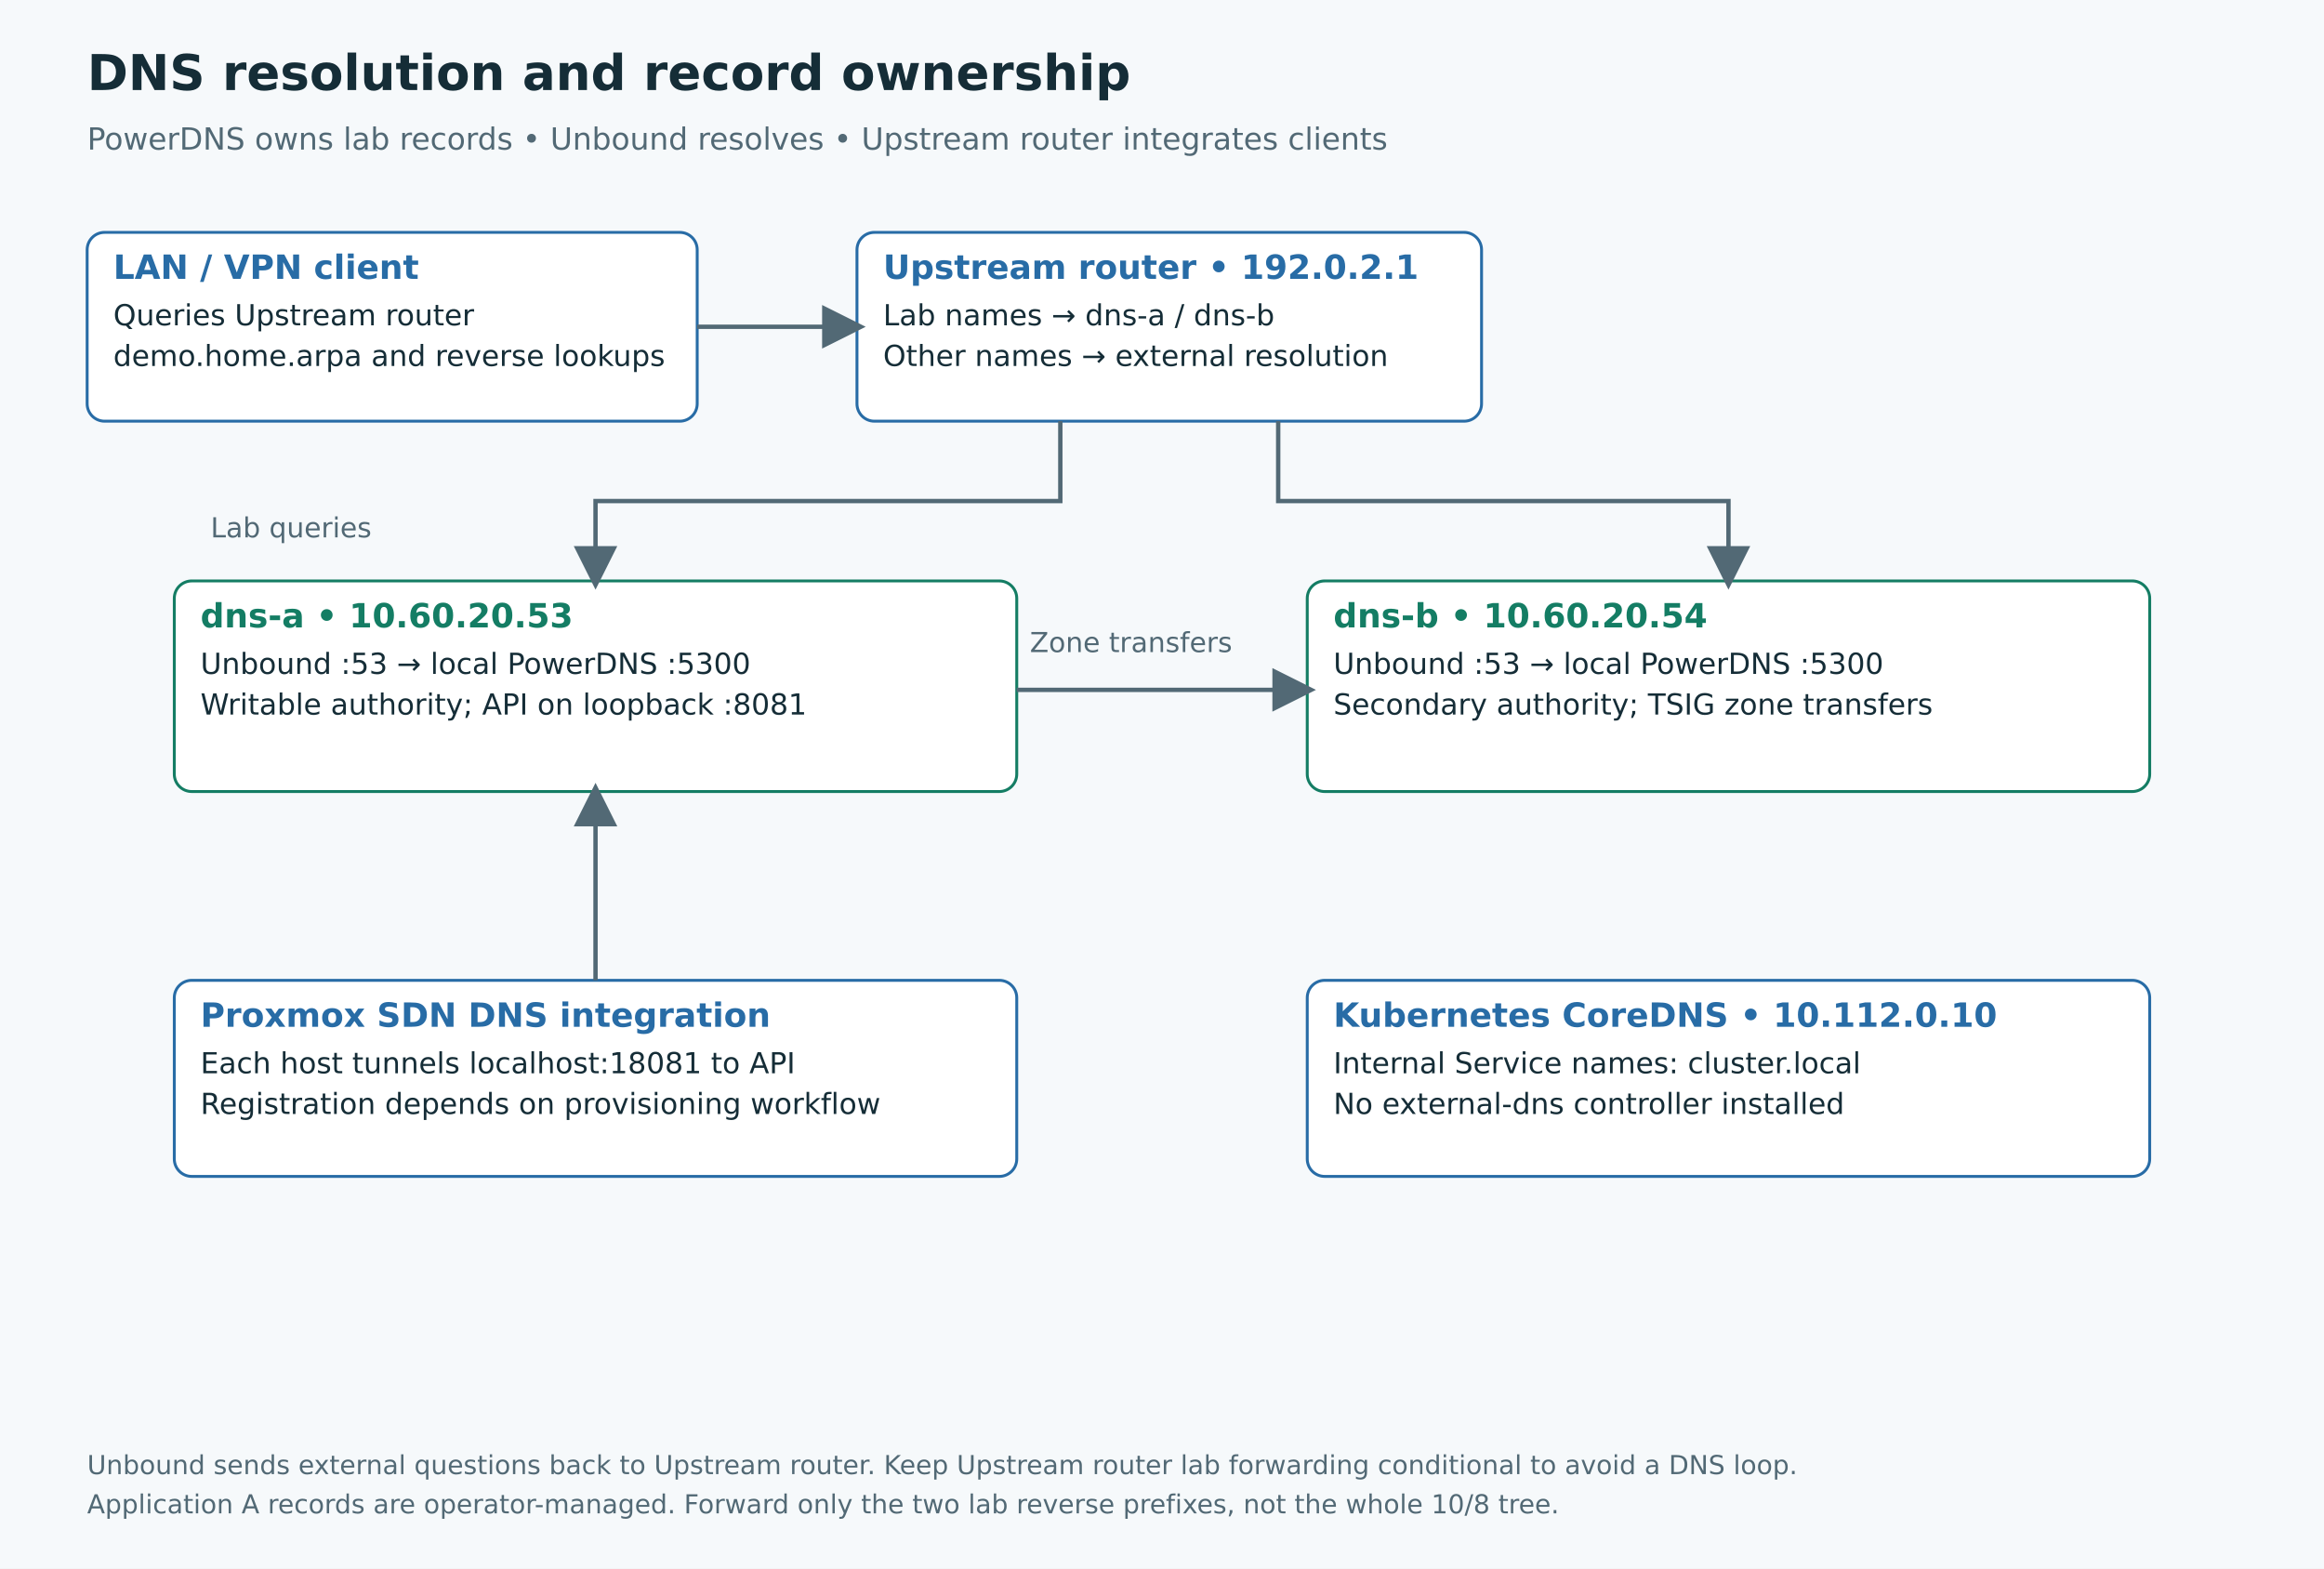
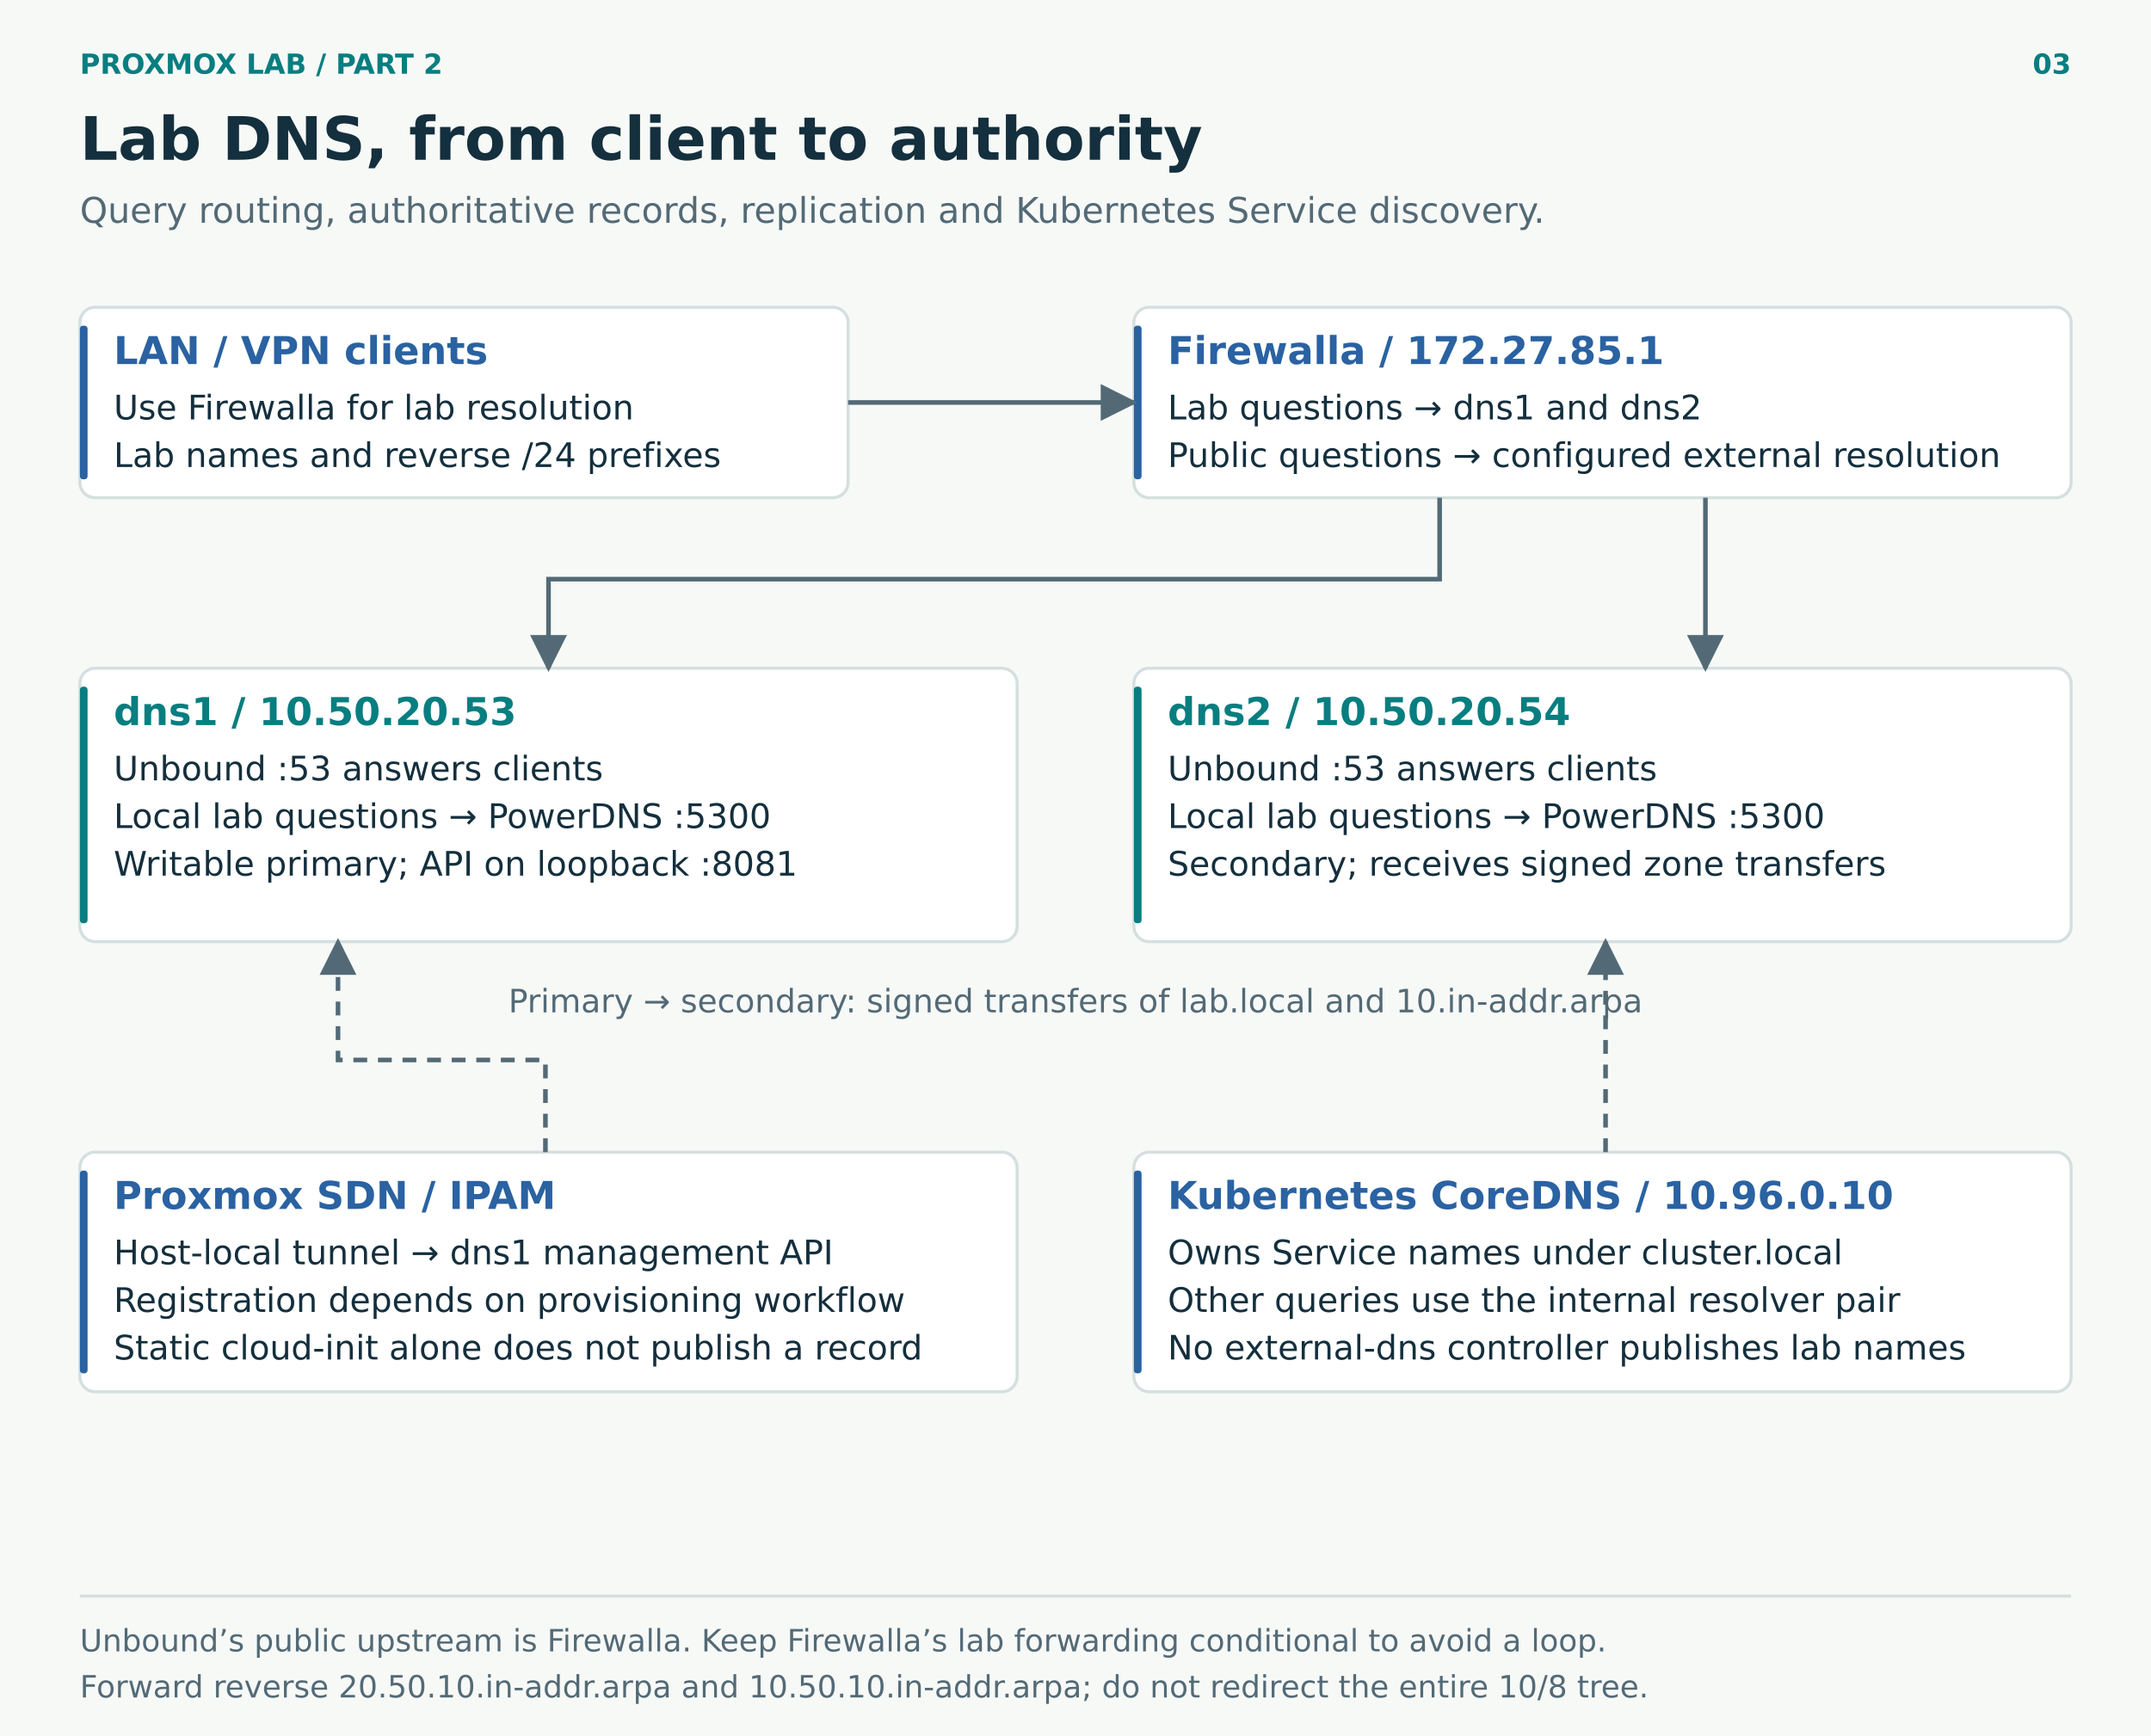
- <svg xmlns="http://www.w3.org/2000/svg" width="1600" height="1080" viewBox="0 0 1600 1080">
+ <svg xmlns="http://www.w3.org/2000/svg" width="1400" height="1130" viewBox="0 0 1400 1130" role="img">
  <defs>
-     <marker id="arrow" markerWidth="10" markerHeight="10" refX="8" refY="5" orient="auto-start-reverse">
-       <path d="M0,0 L10,5 L0,10" fill="#526975" />
+     <marker id="arr" viewBox="0 0 10 10" refX="9" refY="5" markerWidth="8" markerHeight="8" orient="auto-start-reverse">
+       <path d="M0 0L10 5L0 10Z" fill="#536a76" />
    </marker>
  </defs>
-   <rect width="1600" height="1080" fill="#f6f9fb" />
-   <text x="60" y="62" font-family="DejaVu Sans, sans-serif" font-size="34" fill="#152d37" font-weight="700" text-anchor="start">DNS resolution and record ownership</text>
-   <text x="60" y="103" font-family="DejaVu Sans, sans-serif" font-size="21" fill="#526975" font-weight="400" text-anchor="start">PowerDNS owns lab records • Unbound resolves • Upstream router integrates clients</text>
-   <rect x="60" y="160" width="420" height="130" rx="12" fill="white" stroke="#286ca6" stroke-width="2" />
-   <text x="78" y="192" font-family="DejaVu Sans, sans-serif" font-size="23" fill="#286ca6" font-weight="700" text-anchor="start">LAN / VPN client</text>
-   <text x="78" y="224" font-family="DejaVu Sans, sans-serif" font-size="20" fill="#152d37" font-weight="400" text-anchor="start">Queries Upstream router</text>
-   <text x="78" y="252" font-family="DejaVu Sans, sans-serif" font-size="20" fill="#152d37" font-weight="400" text-anchor="start">demo.home.arpa and reverse lookups</text>
-   <rect x="590" y="160" width="430" height="130" rx="12" fill="white" stroke="#286ca6" stroke-width="2" />
-   <text x="608" y="192" font-family="DejaVu Sans, sans-serif" font-size="23" fill="#286ca6" font-weight="700" text-anchor="start">Upstream router • 192.0.2.1</text>
-   <text x="608" y="224" font-family="DejaVu Sans, sans-serif" font-size="20" fill="#152d37" font-weight="400" text-anchor="start">Lab names → dns-a / dns-b</text>
-   <text x="608" y="252" font-family="DejaVu Sans, sans-serif" font-size="20" fill="#152d37" font-weight="400" text-anchor="start">Other names → external resolution</text>
-   <polyline points="480,225 590,225" fill="none" stroke="#526975" stroke-width="3" marker-end="url(#arrow)" />
-   <rect x="120" y="400" width="580" height="145" rx="12" fill="white" stroke="#147d64" stroke-width="2" />
-   <text x="138" y="432" font-family="DejaVu Sans, sans-serif" font-size="23" fill="#147d64" font-weight="700" text-anchor="start">dns-a • 10.60.20.53</text>
-   <text x="138" y="464" font-family="DejaVu Sans, sans-serif" font-size="20" fill="#152d37" font-weight="400" text-anchor="start">Unbound :53 → local PowerDNS :5300</text>
-   <text x="138" y="492" font-family="DejaVu Sans, sans-serif" font-size="20" fill="#152d37" font-weight="400" text-anchor="start">Writable authority; API on loopback :8081</text>
-   <rect x="900" y="400" width="580" height="145" rx="12" fill="white" stroke="#147d64" stroke-width="2" />
-   <text x="918" y="432" font-family="DejaVu Sans, sans-serif" font-size="23" fill="#147d64" font-weight="700" text-anchor="start">dns-b • 10.60.20.54</text>
-   <text x="918" y="464" font-family="DejaVu Sans, sans-serif" font-size="20" fill="#152d37" font-weight="400" text-anchor="start">Unbound :53 → local PowerDNS :5300</text>
-   <text x="918" y="492" font-family="DejaVu Sans, sans-serif" font-size="20" fill="#152d37" font-weight="400" text-anchor="start">Secondary authority; TSIG zone transfers</text>
-   <polyline points="730,290 730,345 410,345 410,400" fill="none" stroke="#526975" stroke-width="3" marker-end="url(#arrow)" />
-   <text x="145" y="370" font-family="DejaVu Sans, sans-serif" font-size="19" fill="#526975" font-weight="400" text-anchor="start">Lab queries</text>
-   <polyline points="880,290 880,345 1190,345 1190,400" fill="none" stroke="#526975" stroke-width="3" marker-end="url(#arrow)" />
-   <polyline points="700,475 900,475" fill="none" stroke="#526975" stroke-width="3" marker-end="url(#arrow)" />
-   <text x="709" y="449" font-family="DejaVu Sans, sans-serif" font-size="19" fill="#526975" font-weight="400" text-anchor="start">Zone transfers</text>
-   <rect x="120" y="675" width="580" height="135" rx="12" fill="white" stroke="#286ca6" stroke-width="2" />
-   <text x="138" y="707" font-family="DejaVu Sans, sans-serif" font-size="23" fill="#286ca6" font-weight="700" text-anchor="start">Proxmox SDN DNS integration</text>
-   <text x="138" y="739" font-family="DejaVu Sans, sans-serif" font-size="20" fill="#152d37" font-weight="400" text-anchor="start">Each host tunnels localhost:18081 to API</text>
-   <text x="138" y="767" font-family="DejaVu Sans, sans-serif" font-size="20" fill="#152d37" font-weight="400" text-anchor="start">Registration depends on provisioning workflow</text>
-   <polyline points="410,675 410,545" fill="none" stroke="#526975" stroke-width="3" marker-end="url(#arrow)" />
-   <rect x="900" y="675" width="580" height="135" rx="12" fill="white" stroke="#286ca6" stroke-width="2" />
-   <text x="918" y="707" font-family="DejaVu Sans, sans-serif" font-size="23" fill="#286ca6" font-weight="700" text-anchor="start">Kubernetes CoreDNS • 10.112.0.10</text>
-   <text x="918" y="739" font-family="DejaVu Sans, sans-serif" font-size="20" fill="#152d37" font-weight="400" text-anchor="start">Internal Service names: cluster.local</text>
-   <text x="918" y="767" font-family="DejaVu Sans, sans-serif" font-size="20" fill="#152d37" font-weight="400" text-anchor="start">No external-dns controller installed</text>
-   <text x="60" y="1015" font-family="DejaVu Sans, sans-serif" font-size="18" fill="#526975" font-weight="400" text-anchor="start">Unbound sends external questions back to Upstream router. Keep Upstream router lab forwarding conditional to avoid a DNS loop.</text>
-   <text x="60" y="1042" font-family="DejaVu Sans, sans-serif" font-size="18" fill="#526975" font-weight="400" text-anchor="start">Application A records are operator-managed. Forward only the two lab reverse prefixes, not the whole 10/8 tree.</text>
+   <rect width="1400" height="1130" fill="#f7f9f7" />
+   <text x="52" y="48" font-family="DejaVu Sans,sans-serif" font-size="18" font-weight="700" fill="#087e80" text-anchor="start">PROXMOX LAB  /  PART 2</text>
+   <text x="1348" y="48" font-family="DejaVu Sans,sans-serif" font-size="18" font-weight="700" fill="#087e80" text-anchor="end">03</text>
+   <text x="52" y="104" font-family="DejaVu Sans,sans-serif" font-size="39" font-weight="700" fill="#142f3d" text-anchor="start">Lab DNS, from client to authority</text>
+   <text x="52" y="145" font-family="DejaVu Sans,sans-serif" font-size="23" font-weight="400" fill="#536a76" text-anchor="start">Query routing, authoritative records, replication and Kubernetes Service discovery.</text>
+   <rect x="52" y="200" width="500" height="124" rx="10" fill="white" stroke="#d5dfdf" stroke-width="2" />
+   <rect x="52" y="212" width="5" height="100" rx="2" fill="#2a62a2" />
+   <text x="74" y="237" font-family="DejaVu Sans,sans-serif" font-size="25" font-weight="700" fill="#2a62a2" text-anchor="start">LAN / VPN clients</text>
+   <text x="74" y="273" font-family="DejaVu Sans,sans-serif" font-size="22" font-weight="400" fill="#142f3d" text-anchor="start">Use Firewalla for lab resolution</text>
+   <text x="74" y="304" font-family="DejaVu Sans,sans-serif" font-size="22" font-weight="400" fill="#142f3d" text-anchor="start">Lab names and reverse /24 prefixes</text>
+   <rect x="738" y="200" width="610" height="124" rx="10" fill="white" stroke="#d5dfdf" stroke-width="2" />
+   <rect x="738" y="212" width="5" height="100" rx="2" fill="#2a62a2" />
+   <text x="760" y="237" font-family="DejaVu Sans,sans-serif" font-size="25" font-weight="700" fill="#2a62a2" text-anchor="start">Firewalla  /  172.27.85.1</text>
+   <text x="760" y="273" font-family="DejaVu Sans,sans-serif" font-size="22" font-weight="400" fill="#142f3d" text-anchor="start">Lab questions → dns1 and dns2</text>
+   <text x="760" y="304" font-family="DejaVu Sans,sans-serif" font-size="22" font-weight="400" fill="#142f3d" text-anchor="start">Public questions → configured external resolution</text>
+   <polyline points="552,262 738,262" fill="none" stroke="#536a76" stroke-width="3" marker-end="url(#arr)" />
+   <rect x="52" y="435" width="610" height="178" rx="10" fill="white" stroke="#d5dfdf" stroke-width="2" />
+   <rect x="52" y="447" width="5" height="154" rx="2" fill="#087e80" />
+   <text x="74" y="472" font-family="DejaVu Sans,sans-serif" font-size="25" font-weight="700" fill="#087e80" text-anchor="start">dns1  /  10.50.20.53</text>
+   <text x="74" y="508" font-family="DejaVu Sans,sans-serif" font-size="22" font-weight="400" fill="#142f3d" text-anchor="start">Unbound :53 answers clients</text>
+   <text x="74" y="539" font-family="DejaVu Sans,sans-serif" font-size="22" font-weight="400" fill="#142f3d" text-anchor="start">Local lab questions → PowerDNS :5300</text>
+   <text x="74" y="570" font-family="DejaVu Sans,sans-serif" font-size="22" font-weight="400" fill="#142f3d" text-anchor="start">Writable primary; API on loopback :8081</text>
+   <rect x="738" y="435" width="610" height="178" rx="10" fill="white" stroke="#d5dfdf" stroke-width="2" />
+   <rect x="738" y="447" width="5" height="154" rx="2" fill="#087e80" />
+   <text x="760" y="472" font-family="DejaVu Sans,sans-serif" font-size="25" font-weight="700" fill="#087e80" text-anchor="start">dns2  /  10.50.20.54</text>
+   <text x="760" y="508" font-family="DejaVu Sans,sans-serif" font-size="22" font-weight="400" fill="#142f3d" text-anchor="start">Unbound :53 answers clients</text>
+   <text x="760" y="539" font-family="DejaVu Sans,sans-serif" font-size="22" font-weight="400" fill="#142f3d" text-anchor="start">Local lab questions → PowerDNS :5300</text>
+   <text x="760" y="570" font-family="DejaVu Sans,sans-serif" font-size="22" font-weight="400" fill="#142f3d" text-anchor="start">Secondary; receives signed zone transfers</text>
+   <polyline points="937,324 937,377 357,377 357,435" fill="none" stroke="#536a76" stroke-width="3" marker-end="url(#arr)" />
+   <polyline points="1110,324 1110,435" fill="none" stroke="#536a76" stroke-width="3" marker-end="url(#arr)" />
+   <text x="700" y="659" font-family="DejaVu Sans,sans-serif" font-size="21" font-weight="400" fill="#536a76" text-anchor="middle">Primary → secondary: signed transfers of lab.local and 10.in-addr.arpa</text>
+   <rect x="52" y="750" width="610" height="156" rx="10" fill="white" stroke="#d5dfdf" stroke-width="2" />
+   <rect x="52" y="762" width="5" height="132" rx="2" fill="#2a62a2" />
+   <text x="74" y="787" font-family="DejaVu Sans,sans-serif" font-size="25" font-weight="700" fill="#2a62a2" text-anchor="start">Proxmox SDN / IPAM</text>
+   <text x="74" y="823" font-family="DejaVu Sans,sans-serif" font-size="22" font-weight="400" fill="#142f3d" text-anchor="start">Host-local tunnel → dns1 management API</text>
+   <text x="74" y="854" font-family="DejaVu Sans,sans-serif" font-size="22" font-weight="400" fill="#142f3d" text-anchor="start">Registration depends on provisioning workflow</text>
+   <text x="74" y="885" font-family="DejaVu Sans,sans-serif" font-size="22" font-weight="400" fill="#142f3d" text-anchor="start">Static cloud-init alone does not publish a record</text>
+   <rect x="738" y="750" width="610" height="156" rx="10" fill="white" stroke="#d5dfdf" stroke-width="2" />
+   <rect x="738" y="762" width="5" height="132" rx="2" fill="#2a62a2" />
+   <text x="760" y="787" font-family="DejaVu Sans,sans-serif" font-size="25" font-weight="700" fill="#2a62a2" text-anchor="start">Kubernetes CoreDNS  /  10.96.0.10</text>
+   <text x="760" y="823" font-family="DejaVu Sans,sans-serif" font-size="22" font-weight="400" fill="#142f3d" text-anchor="start">Owns Service names under cluster.local</text>
+   <text x="760" y="854" font-family="DejaVu Sans,sans-serif" font-size="22" font-weight="400" fill="#142f3d" text-anchor="start">Other queries use the internal resolver pair</text>
+   <text x="760" y="885" font-family="DejaVu Sans,sans-serif" font-size="22" font-weight="400" fill="#142f3d" text-anchor="start">No external-dns controller publishes lab names</text>
+   <polyline points="355,750 355,690 220,690 220,613" fill="none" stroke="#536a76" stroke-width="3" marker-end="url(#arr)" stroke-dasharray="9 7" />
+   <polyline points="1045,750 1045,613" fill="none" stroke="#536a76" stroke-width="3" marker-end="url(#arr)" stroke-dasharray="9 7" />
+   <path d="M52 1039H1348" stroke="#d5dfdf" stroke-width="2" />
+   <text x="52" y="1075" font-family="DejaVu Sans,sans-serif" font-size="20" font-weight="400" fill="#536a76" text-anchor="start">Unbound’s public upstream is Firewalla. Keep Firewalla’s lab forwarding conditional to avoid a loop.</text>
+   <text x="52" y="1105" font-family="DejaVu Sans,sans-serif" font-size="20" font-weight="400" fill="#536a76" text-anchor="start">Forward reverse 20.50.10.in-addr.arpa and 10.50.10.in-addr.arpa; do not redirect the entire 10/8 tree.</text>
</svg>
